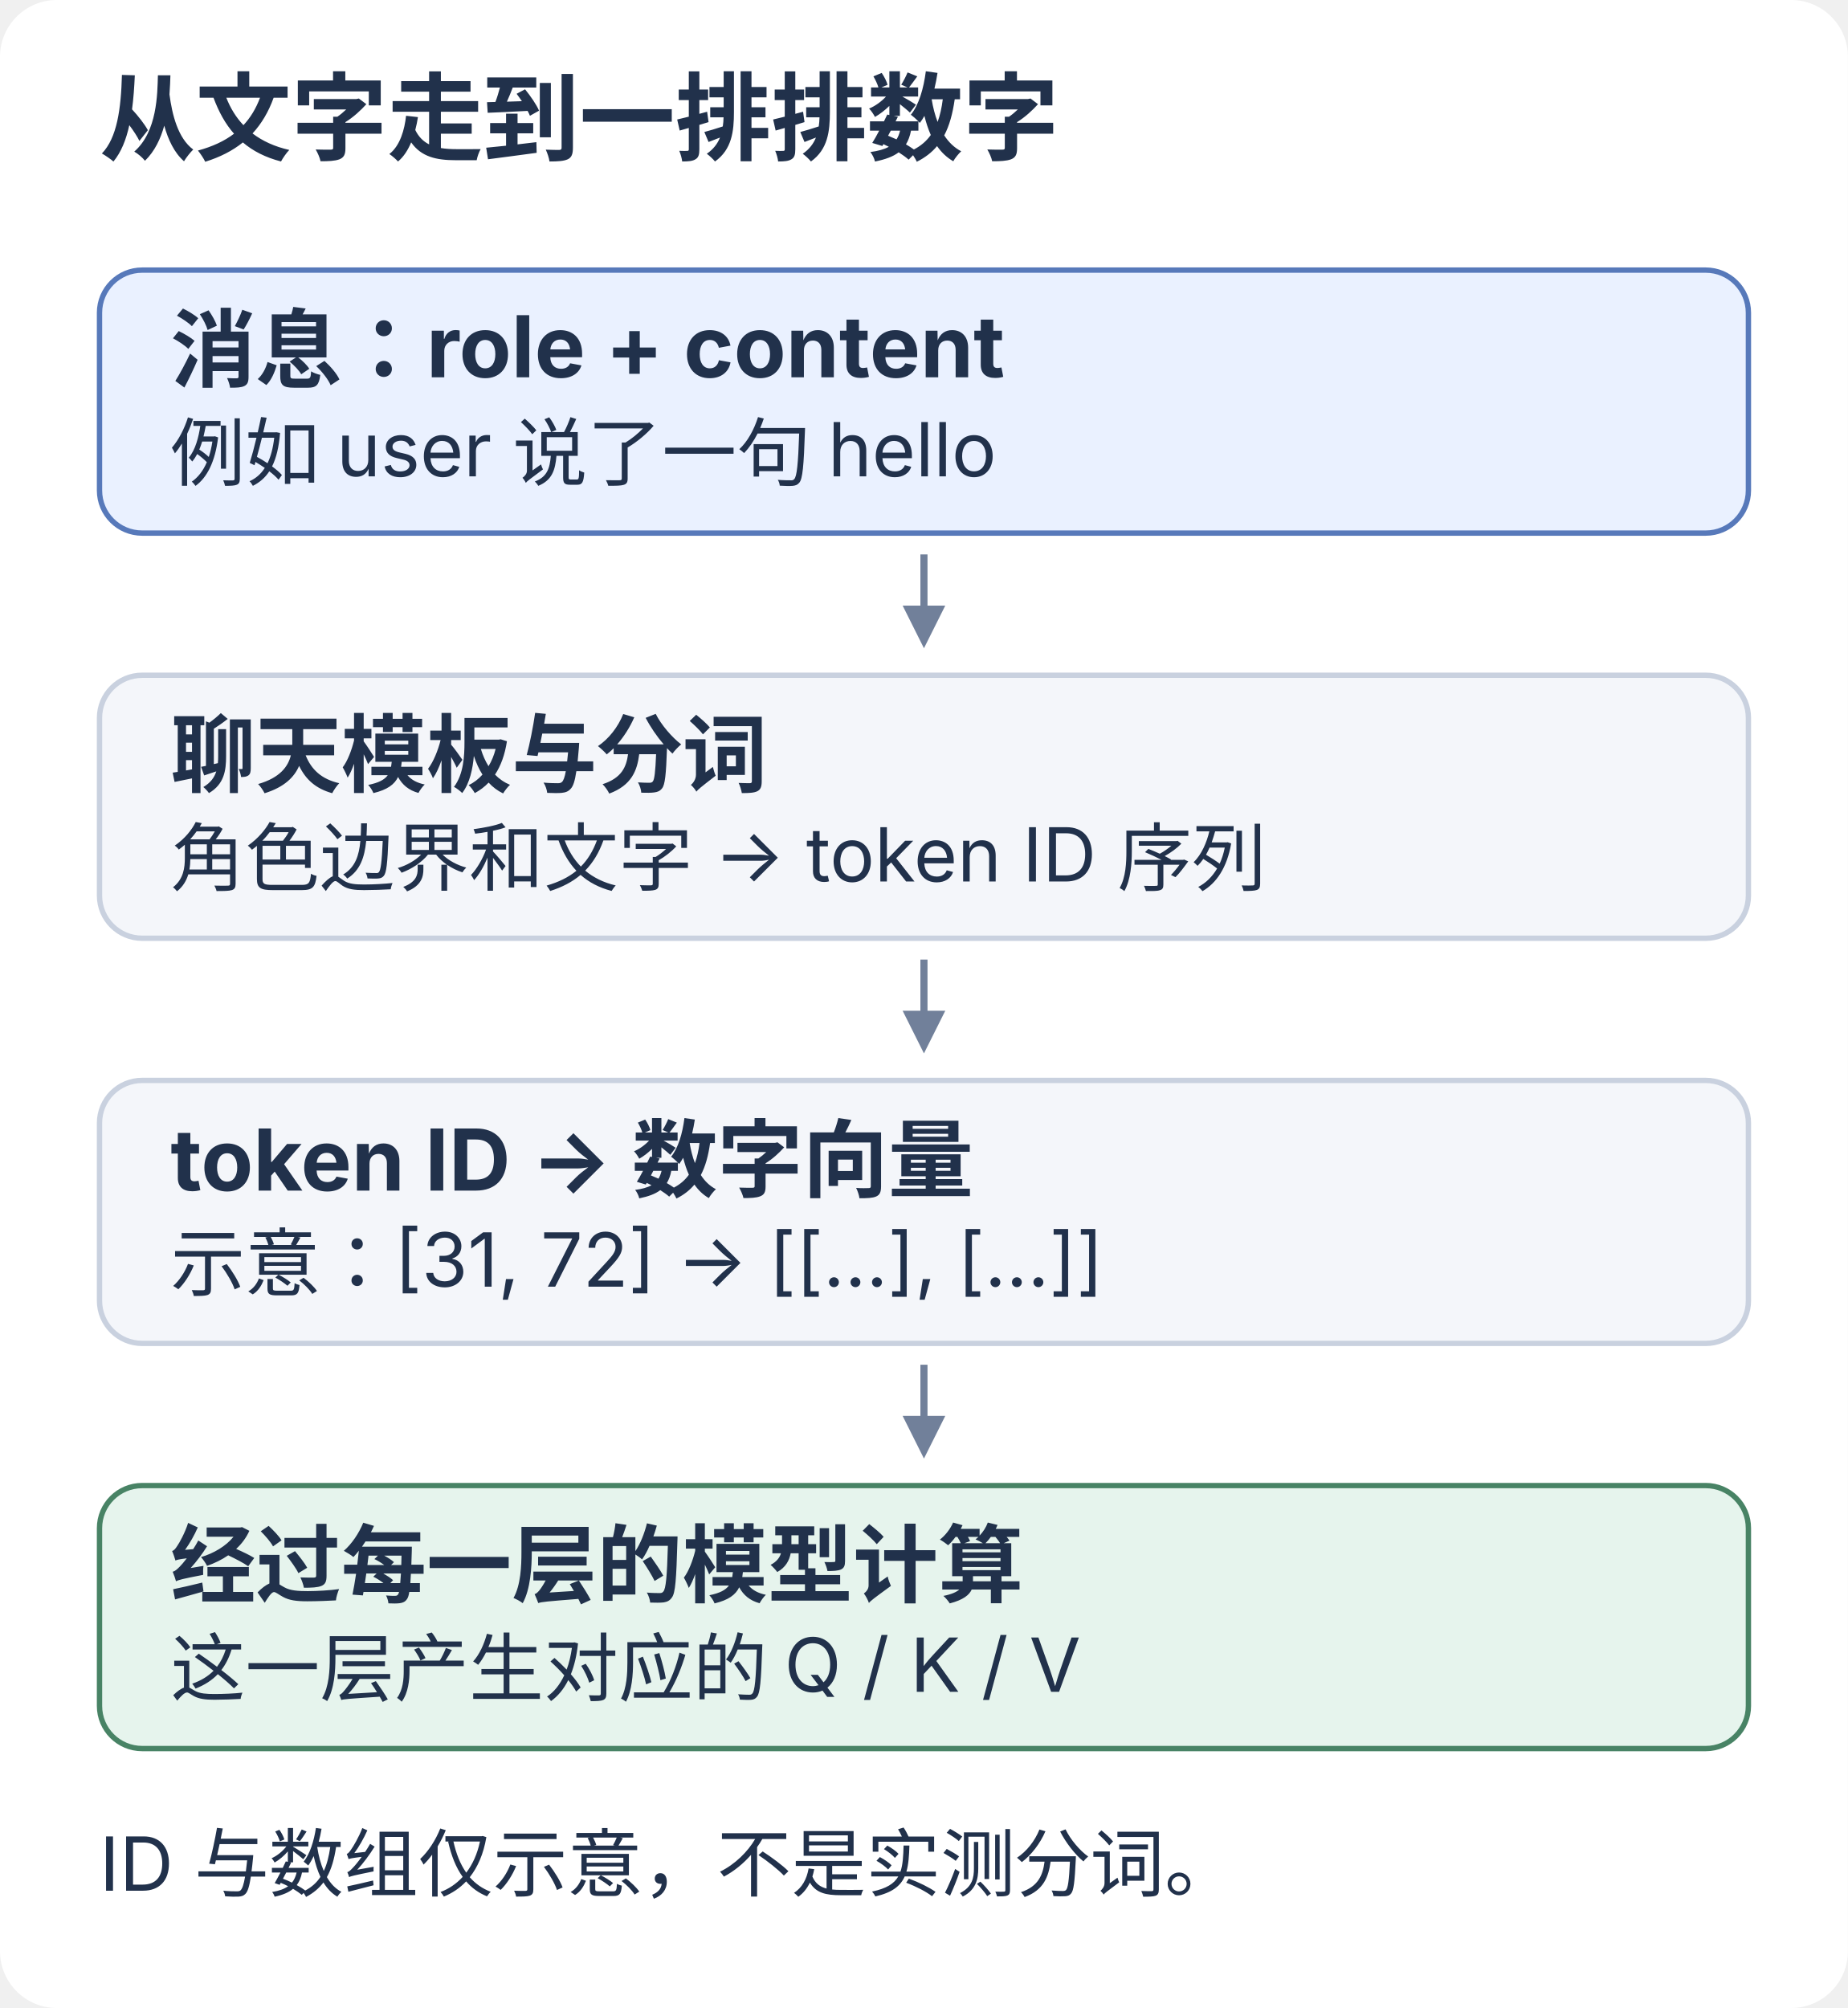
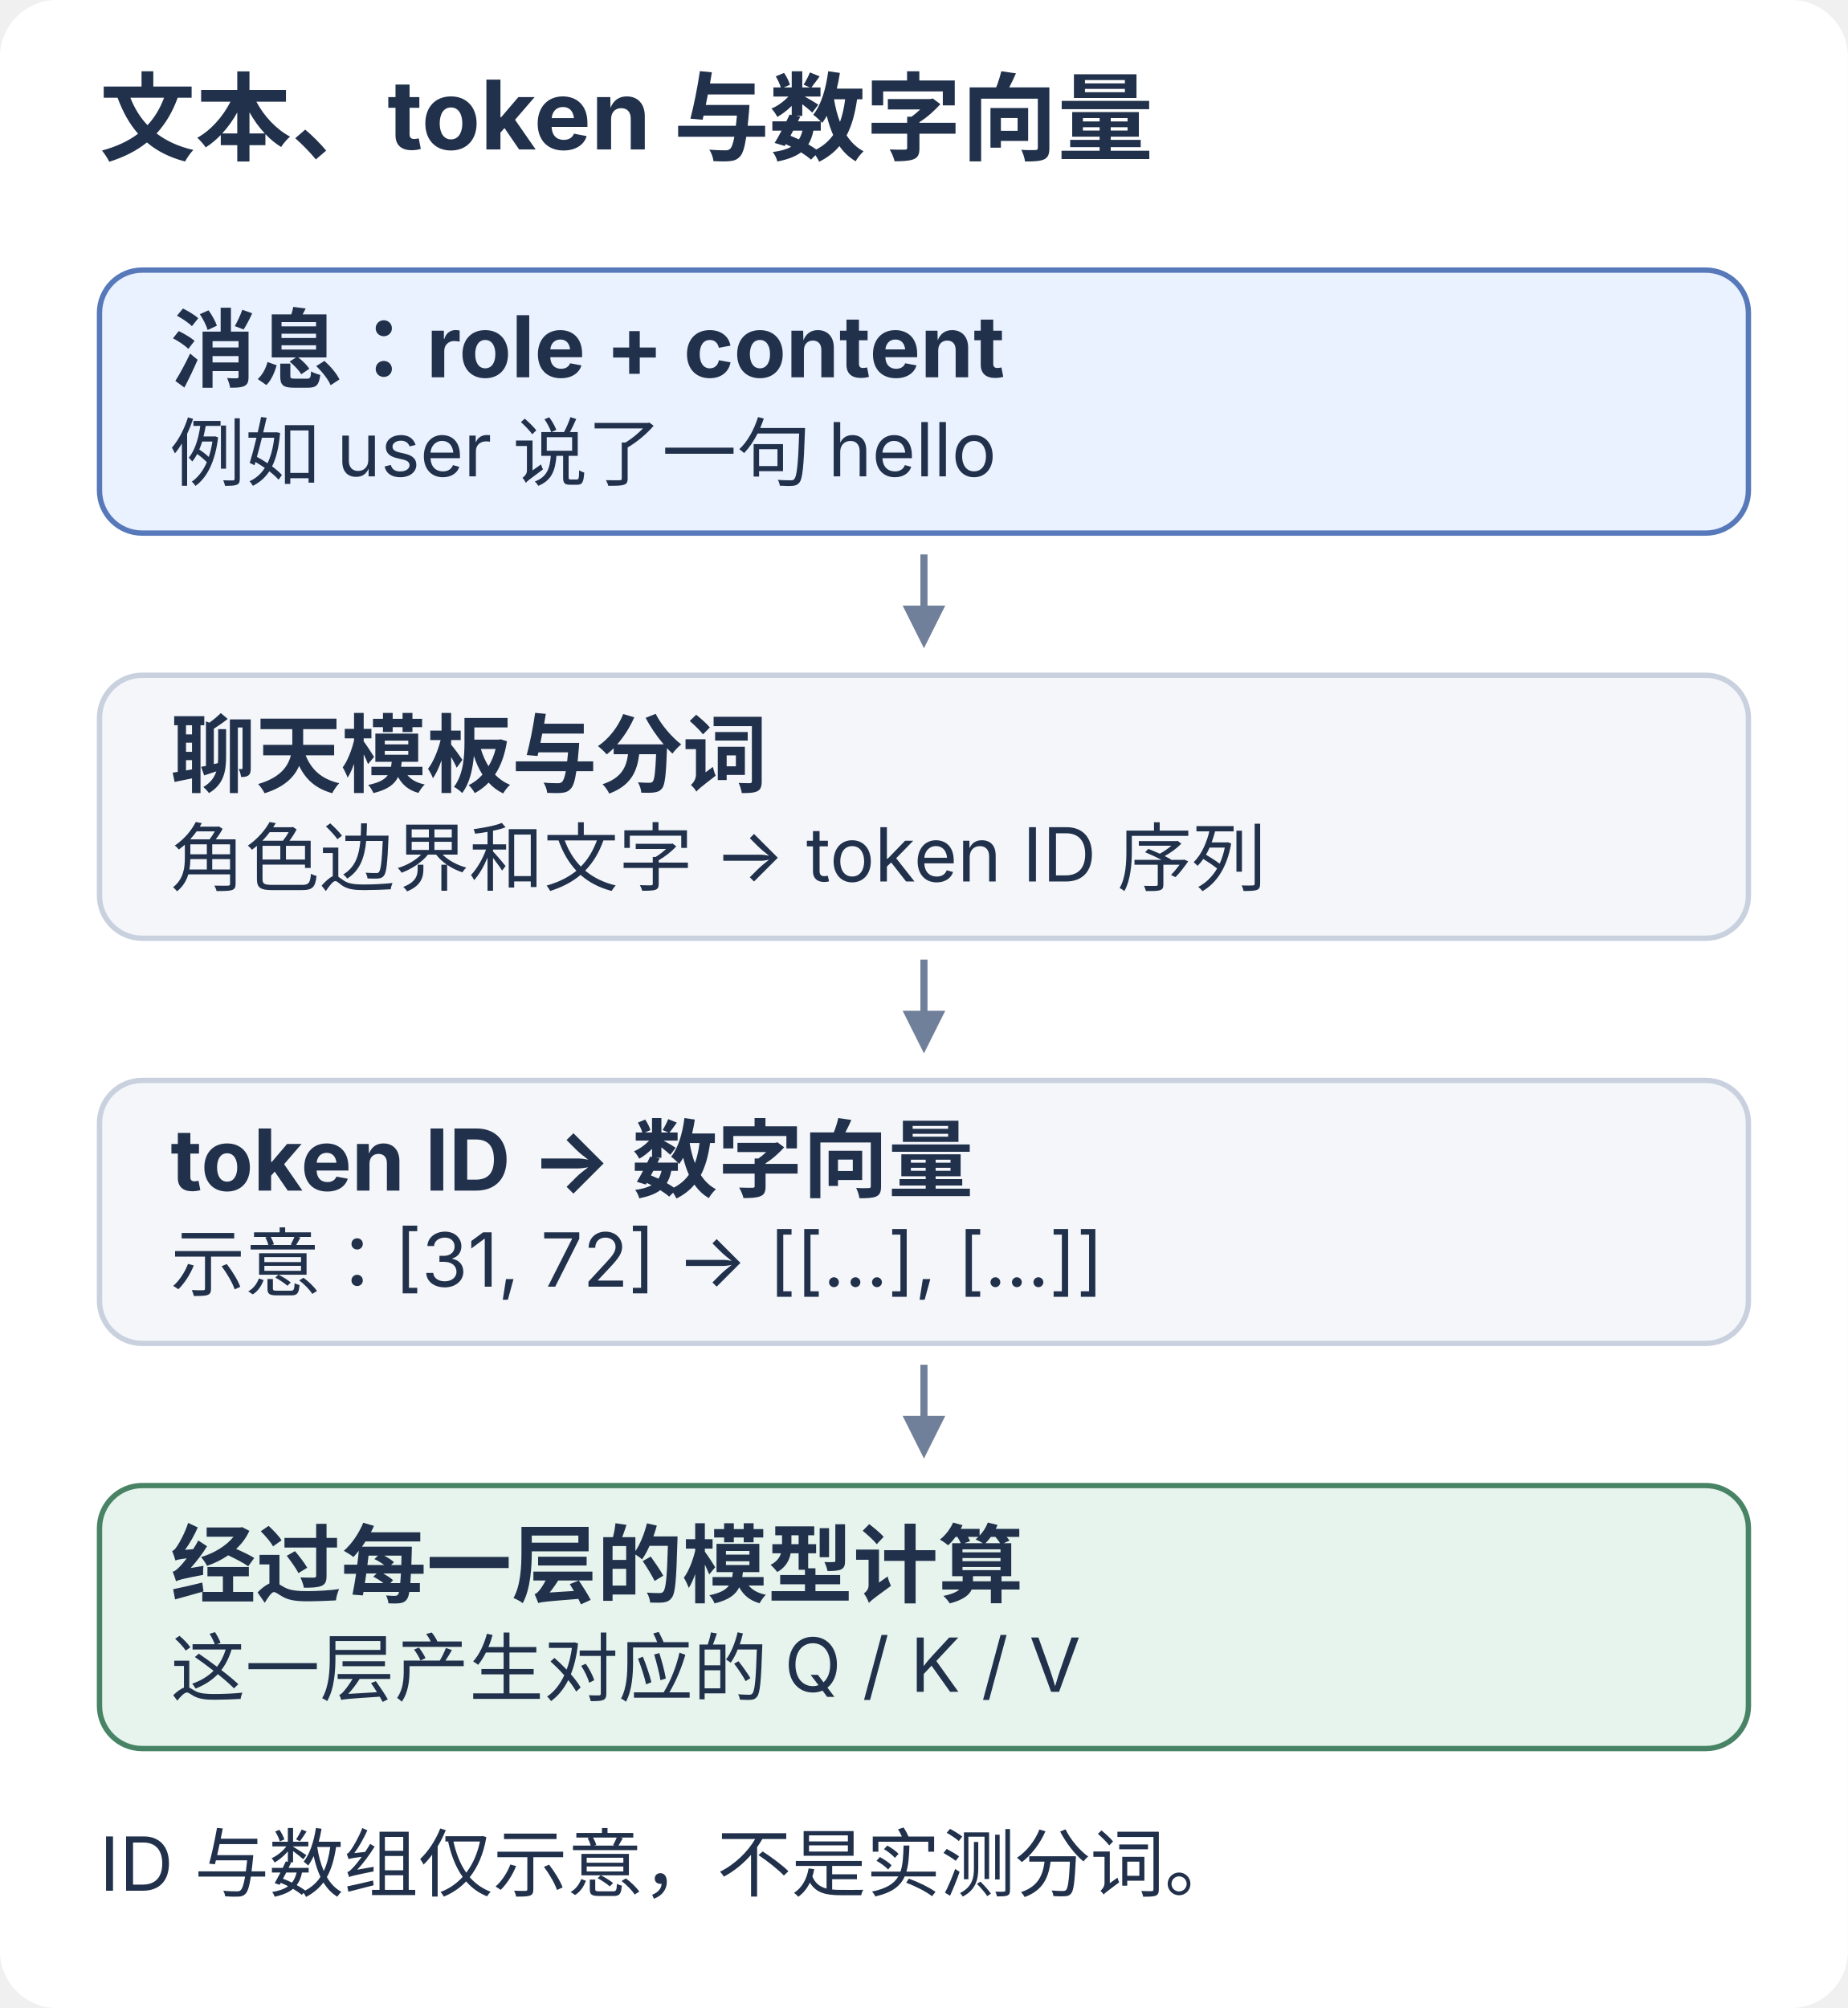
<svg xmlns="http://www.w3.org/2000/svg" width="520" height="565" viewBox="0 0 520 565" role="img" aria-labelledby="title desc">
  <style>
  .canvas{fill:#fff}.panel{fill:#f4f6fa;stroke:#c9d1df}
  .reuse{fill:#e6f4ed;stroke:#488365}.new{fill:#eaf1ff;stroke:#5779ba}
  .change{fill:#fff1dc;stroke:#ab742c}.blocked{fill:#eef0f4;stroke:#c6cdd7}
  rect{stroke-width:1.5}text{font-family:-apple-system,BlinkMacSystemFont,'PingFang SC','Microsoft YaHei',sans-serif;fill:#21314b;font-size:24px}
  .title{font-size:27px;font-weight:650}.small{font-size:21px}.bold{font-weight:650}
  .arrow{fill:none;stroke:#71809a;stroke-width:2;marker-end:url(#arrow)}
  .line{fill:none;stroke:#71809a;stroke-width:2}
  @media(prefers-color-scheme:dark){
    .canvas{fill:#151e2b}.panel{fill:#222e40;stroke:#52617a}
    .reuse{fill:#1d3d32;stroke:#70b28e}.new{fill:#263958;stroke:#83a7e4}
    .change{fill:#493724;stroke:#c9a366}.blocked{fill:#293141;stroke:#566174}
    text{fill:#edf2fa}.arrow,.line{stroke:#9aa9c0}
  }
</style>
  <defs>
    <marker id="arrow" viewBox="0 0 10 10" refX="8" refY="5" markerWidth="6" markerHeight="6" orient="auto-start-reverse">
      <path d="M0 0 L10 5 L0 10 z" fill="#71809a" />
    </marker>
  </defs>
  <rect class="canvas" x="0" y="0" width="520" height="565" rx="16" />
-   <text x="28" y="43" class="title" text-anchor="start">从文字走到一排排数字</text>
+   <text x="28" y="43" class="title" text-anchor="start">文本、token 与数字向量</text>
  <rect x="28" y="76" width="464" height="74" rx="12" class="new" />
  <text x="48" y="107" class="bold" text-anchor="start">消息：role + content</text>
  <text x="48" y="135" class="small" text-anchor="start">例如 user 说了一句 hello</text>
  <path class="arrow" d="M260 156 L260 180" />
  <rect x="28" y="190" width="464" height="74" rx="12" class="panel" />
  <text x="48" y="221" class="bold" text-anchor="start">聊天模板与分词</text>
  <text x="48" y="249" class="small" text-anchor="start">角色边界和文字 → token ID 序列</text>
  <path class="arrow" d="M260 270 L260 294" />
  <rect x="28" y="304" width="464" height="74" rx="12" class="panel" />
  <text x="48" y="335" class="bold" text-anchor="start">token ID → 数字向量</text>
  <text x="48" y="363" class="small" text-anchor="start">示意：[31, 72] → [[…], […]]</text>
  <path class="arrow" d="M260 384 L260 408" />
  <rect x="28" y="418" width="464" height="74" rx="12" class="reuse" />
  <text x="48" y="449" class="bold" text-anchor="start">经过每一层的模型计算</text>
  <text x="48" y="477" class="small" text-anchor="start">这一层产生对应的 Q / K / V</text>
  <text x="28" y="532" class="small" text-anchor="start">ID 与数组仅示意，不是实测分词。</text>
</svg>
